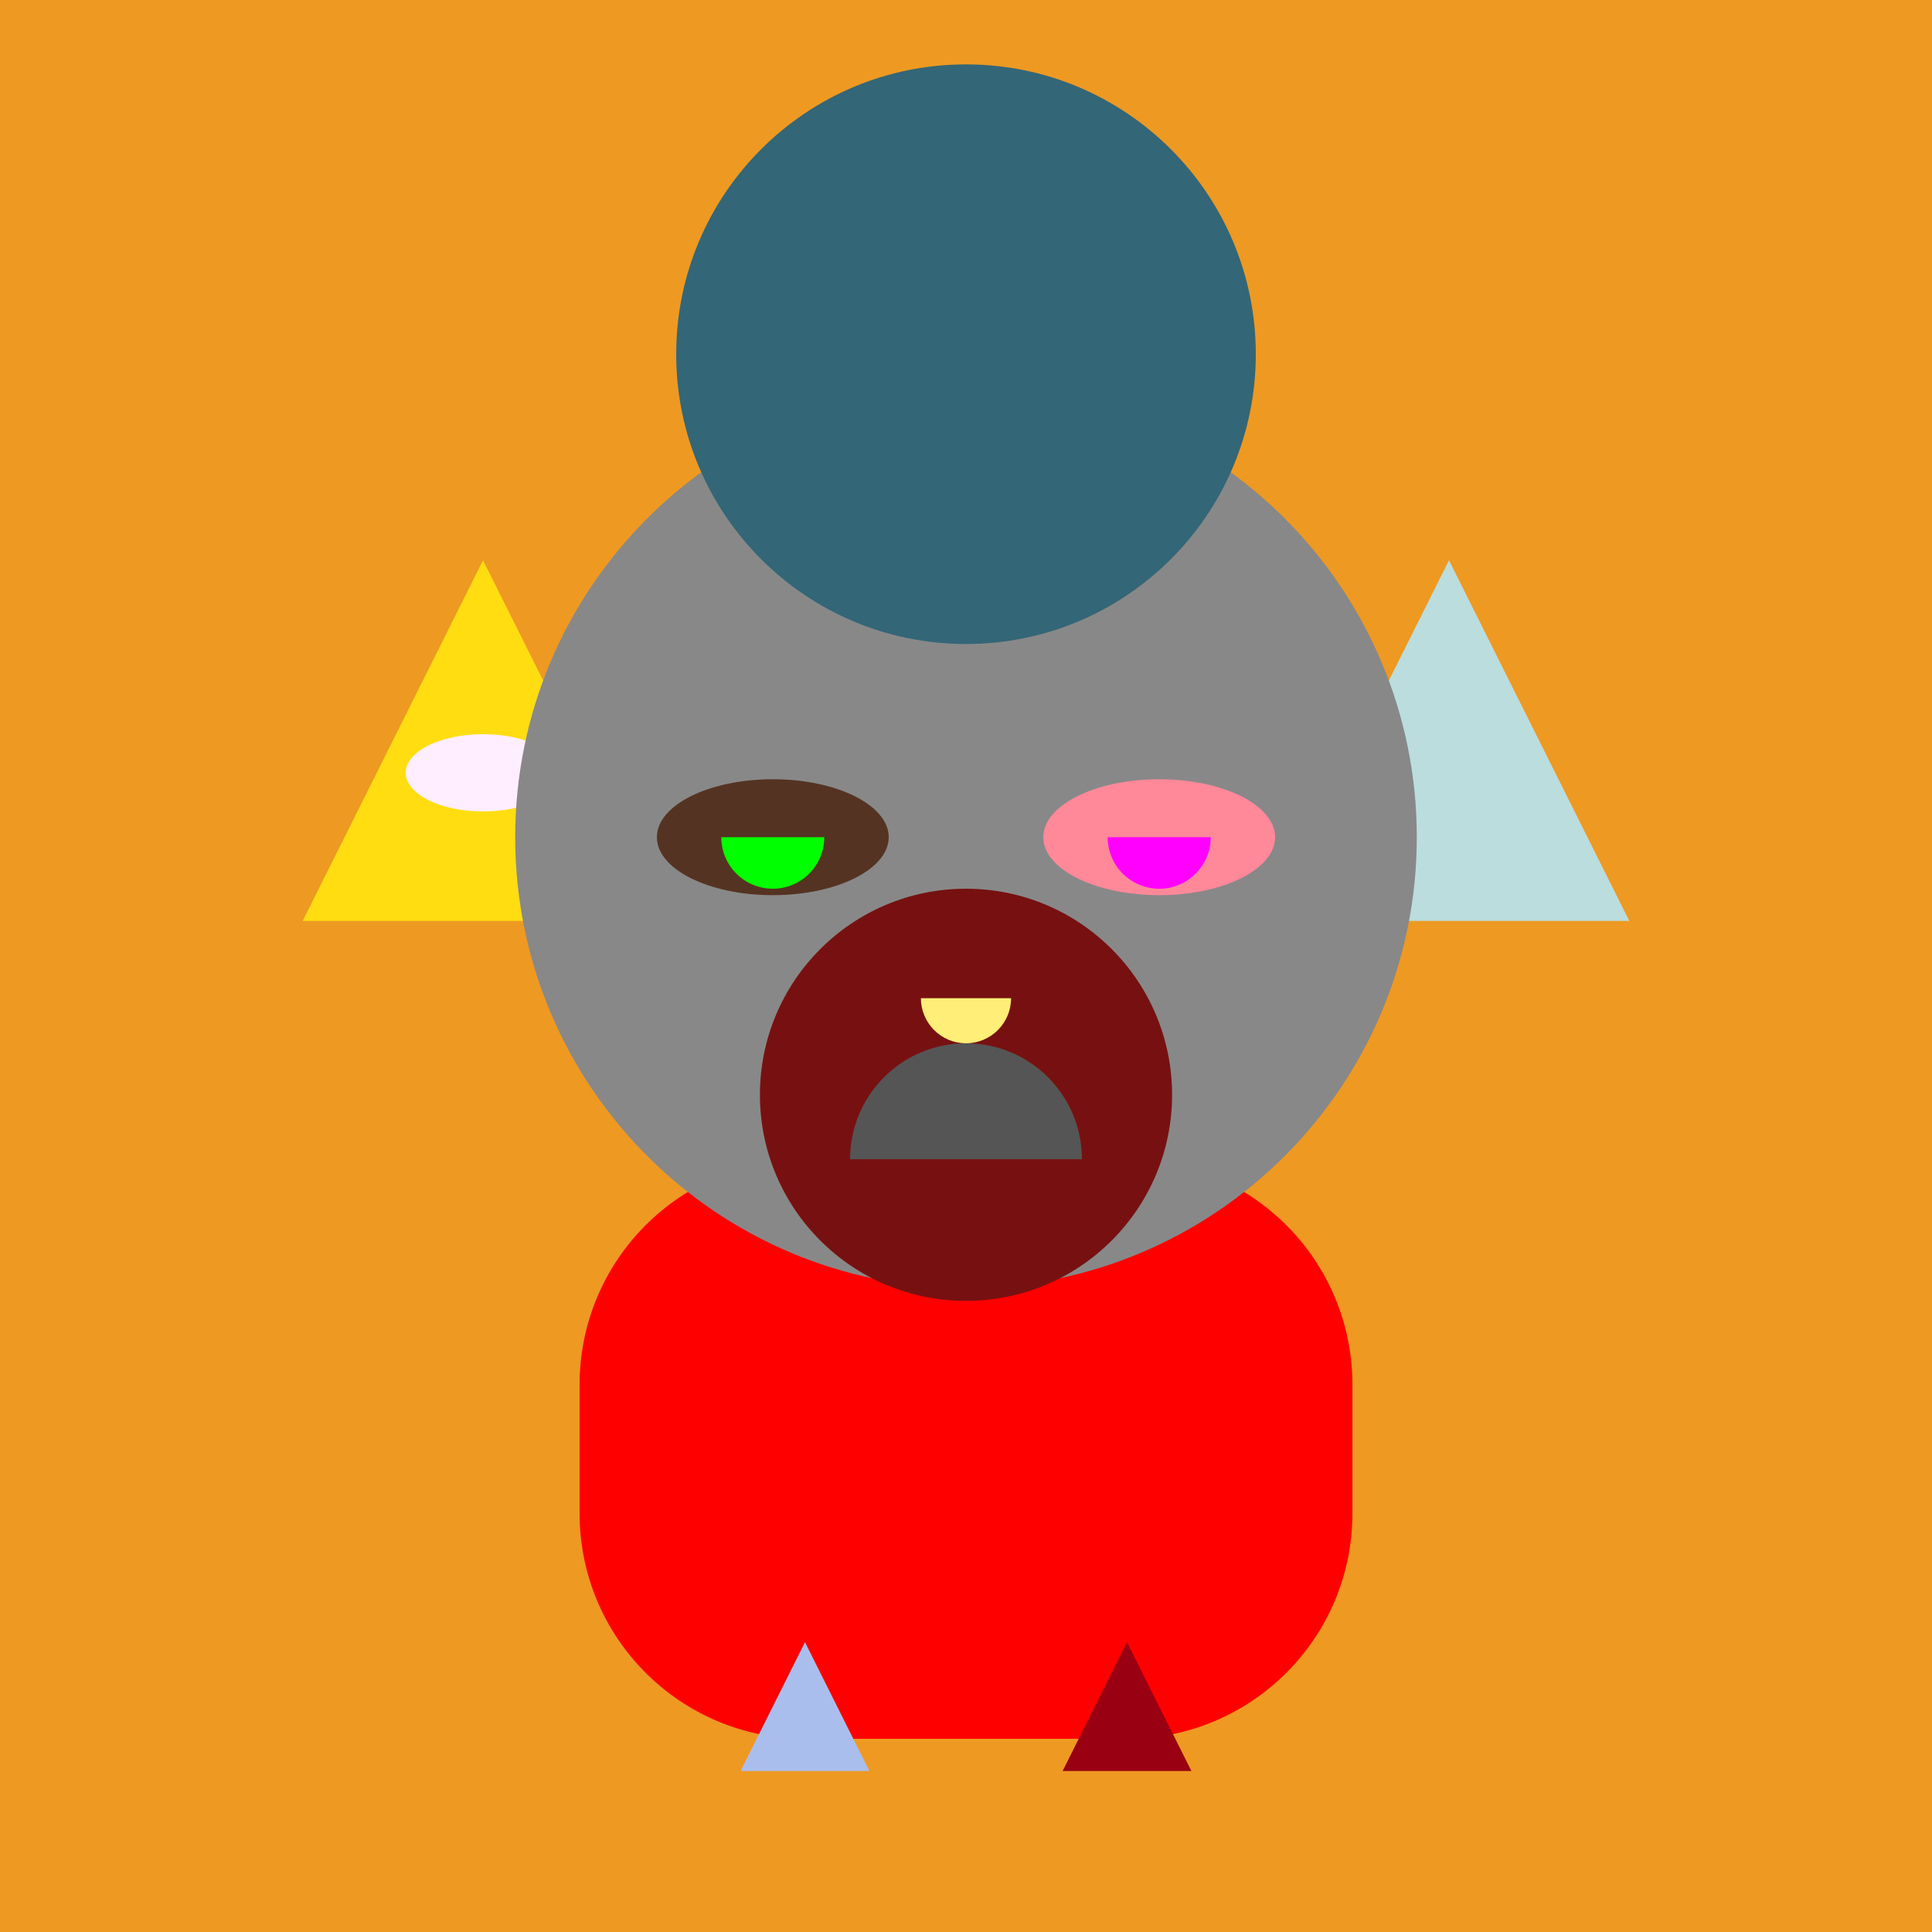
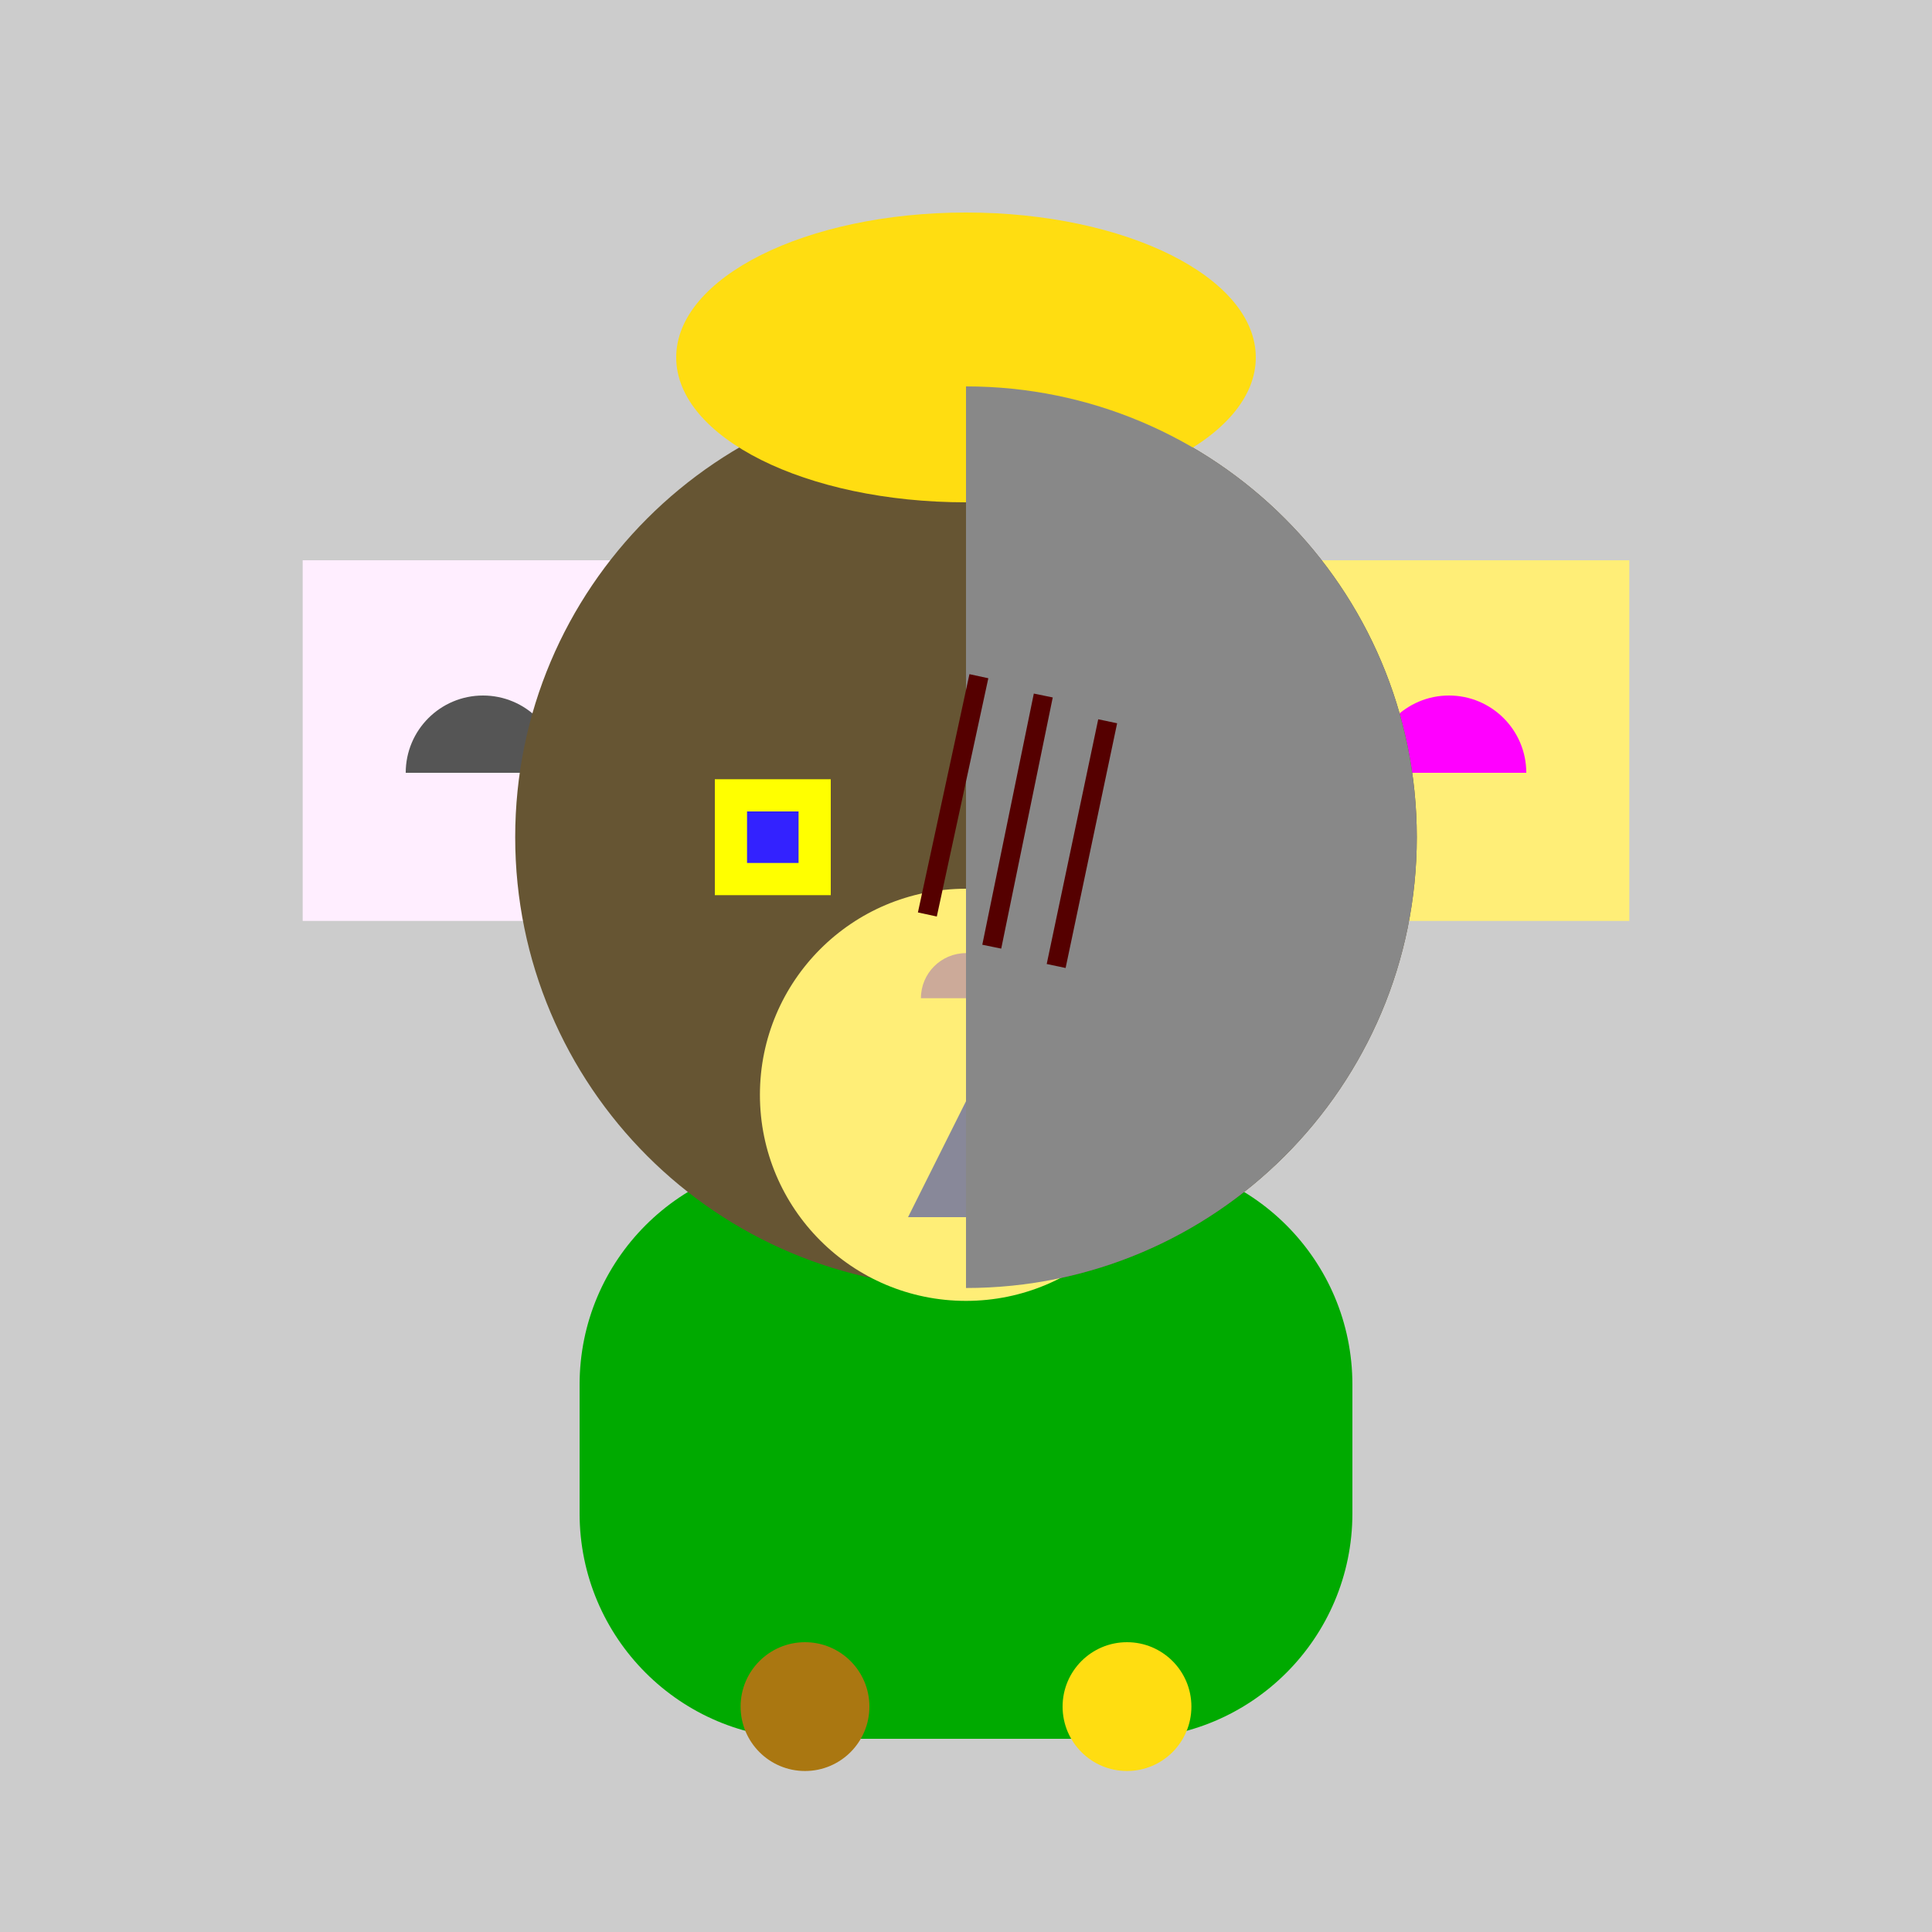
<svg xmlns="http://www.w3.org/2000/svg" viewBox="0 0 300 300">
-   <rect width="100%" height="100%" fill="#EE9922" />
-   <rect x="90" y="180" width="120" height="90" rx="35" fill="#FF0000" />
-   <polygon points="75,87 47,143 103,143" fill="#FFDD11" />
-   <polygon points="225,87 197,143 253,143" fill="#BBDDDD" />
-   <rect x="63" y="114" width="24" height="12" rx="12" fill="#FFEEFF" />
-   <rect x="213" y="114" width="24" height="12" rx="12" fill="#BBDDDD" />
-   <circle cx="150" cy="130" r="70" fill="#888888" />
-   <circle cx="150" cy="55" r="45" fill="#336677" />
-   <rect x="102" y="121" width="36" height="18" rx="18" fill="#553322" />
-   <rect x="162" y="121" width="36" height="18" rx="18" fill="#FF8899" />
-   <path d="M 112 130 A 8 8 0 0 0 128 130 L 120 130 Z" fill="#00FF00" />
-   <path d="M 172 130 A 8 8 0 0 0 188 130 L 180 130 Z" fill="#FF00FF" />
-   <circle cx="150" cy="170" r="32" fill="#771111" />
-   <path d="M 143 155 A 7 7 0 0 0 157 155 L 150 155 Z" fill="#FFEE77" />
-   <path d="M 132 180 A 18 18 0 0 1 168 180 L 150 180 Z" fill="#555555" />
-   <polygon points="125,255 115,275 135,275" fill="#AABEEE" />
-   <polygon points="175,255 165,275 185,275" fill="#990011" />
+   <rect width="100%" height="100%" fill="#CCCCCC" />
+   <rect x="90" y="180" width="120" height="90" rx="35" fill="#00AA00" />
+   <rect x="47" y="87" width="56" height="56" fill="#FFEEFF" />
+   <rect x="197" y="87" width="56" height="56" fill="#FFEE77" />
+   <path d="M 63 120 A 12 12 0 0 1 87 120 L 75 120 Z" fill="#555555" />
+   <path d="M 213 120 A 12 12 0 0 1 237 120 L 225 120 Z" fill="#FF00FF" />
+   <circle cx="150" cy="130" r="70" fill="#665533" />
+   <rect x="105" y="33" width="90" height="45" rx="45" fill="#FFDD11" />
+   <rect x="111" y="121" width="18" height="18" fill="#FFFF00" />
+   <rect x="171" y="121" width="18" height="18" fill="#AA7711" />
+   <rect x="116" y="126" width="8" height="8" fill="#3322FF" />
+   <rect x="176" y="126" width="8" height="8" fill="#FF00FF" />
+   <circle cx="150" cy="170" r="32" fill="#FFEE77" />
+   <path d="M 143 155 A 7 7 0 0 1 157 155 L 150 155 Z" fill="#CCAA99" />
+   <polygon points="150,171 141,189 159,189" fill="#888899" />
+   <path d="M 150 60 A 70 70 0 0 1 150 200 L 150 130 Z" fill="#888888" />
+   <path d="M 152 105 L 144 142" stroke="#550000" stroke-width="3" />
+   <path d="M 162 108 L 154 147" stroke="#550000" stroke-width="3" />
+   <path d="M 172 112 L 164 150" stroke="#550000" stroke-width="3" />
+   <circle cx="125" cy="265" r="10" fill="#AA7711" />
+   <circle cx="175" cy="265" r="10" fill="#FFDD11" />
</svg>
